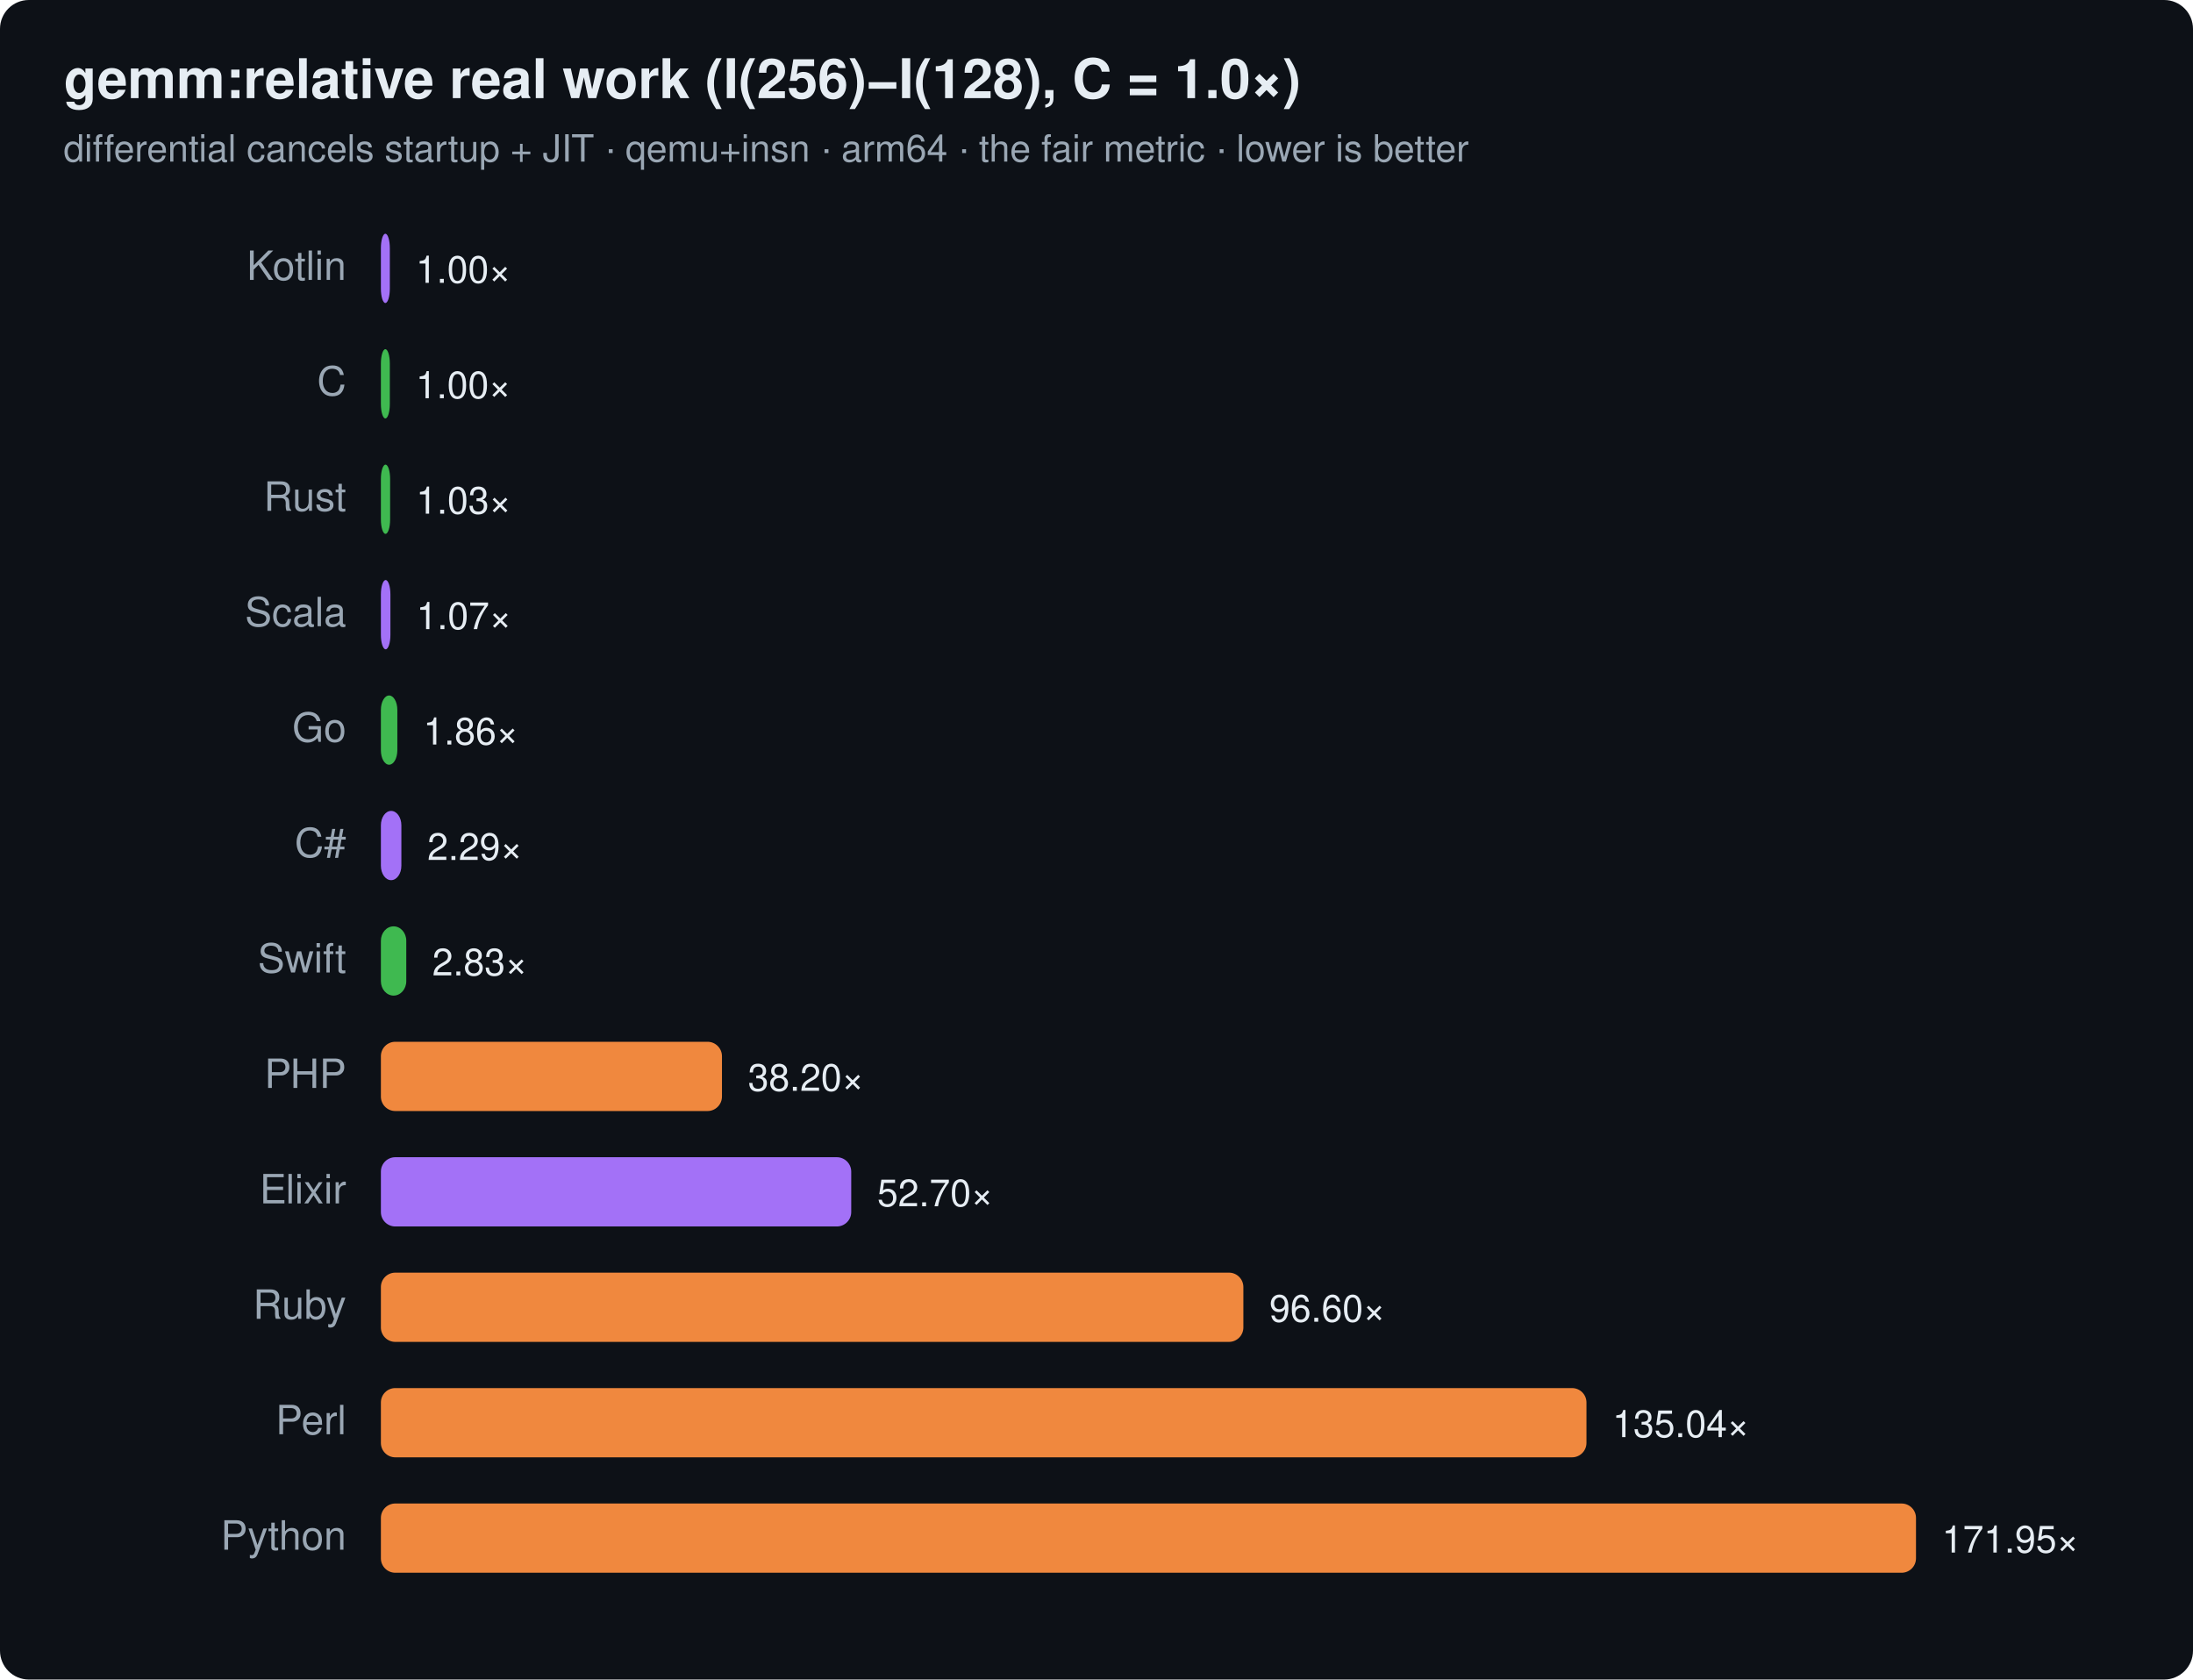
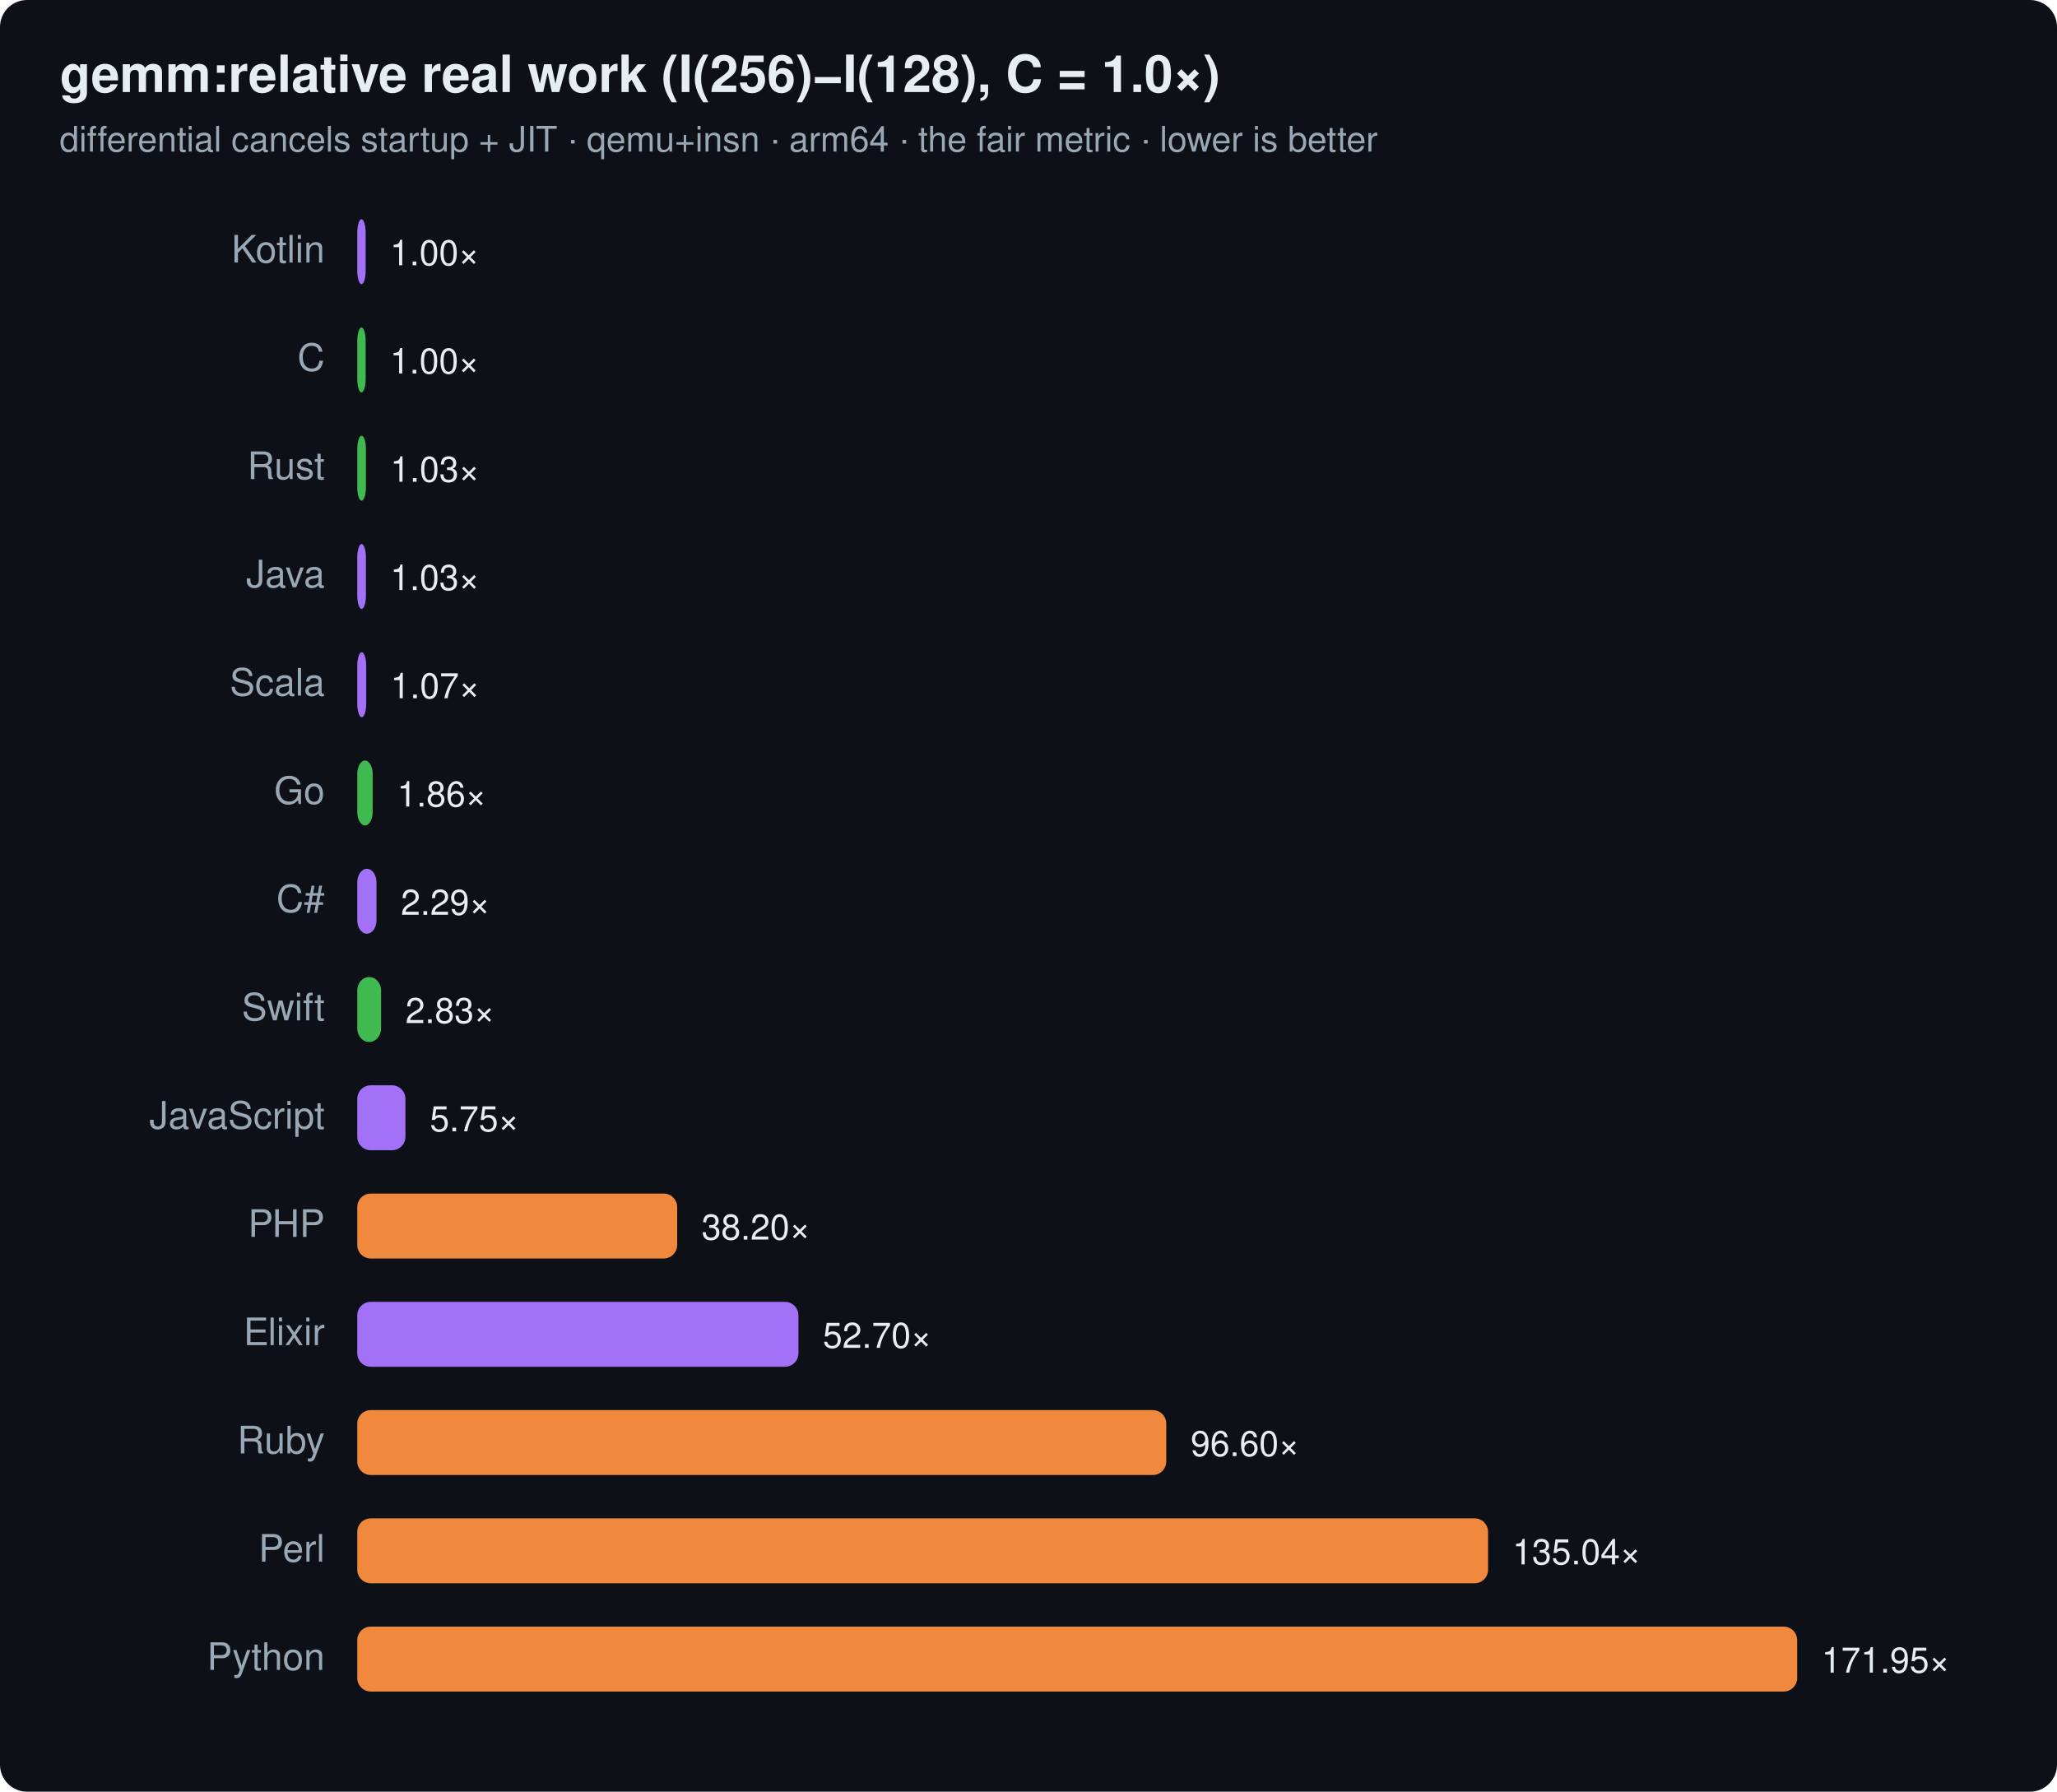
- <svg xmlns="http://www.w3.org/2000/svg" width="760" height="582" viewBox="0 0 760 582" font-family="ui-sans-serif,system-ui,Segoe UI,Helvetica,Arial">
-   <rect width="760" height="582" rx="10" fill="#0d1117" />
+ <svg xmlns="http://www.w3.org/2000/svg" width="760" height="662" viewBox="0 0 760 662" font-family="ui-sans-serif,system-ui,Segoe UI,Helvetica,Arial">
+   <rect width="760" height="662" rx="10" fill="#0d1117" />
  <text x="22" y="34" font-size="19" font-weight="700" fill="#e6edf3">gemm:relative real work (I(256)−I(128), C = 1.0×)</text>
  <text x="22" y="56" font-size="13" fill="#9aa7b4">differential cancels startup + JIT · qemu+insn · arm64 · the fair metric · lower is better</text>
  <text x="120" y="97" text-anchor="end" font-size="14" fill="#9aa7b4">Kotlin</text>
  <rect x="132" y="81" width="3.1" height="24" rx="5" fill="#a371f7" />
  <text x="144.1" y="98" font-size="13" fill="#e6edf3">1.00×</text>
  <text x="120" y="137" text-anchor="end" font-size="14" fill="#9aa7b4">C</text>
  <rect x="132" y="121" width="3.1" height="24" rx="5" fill="#3fb950" />
  <text x="144.1" y="138" font-size="13" fill="#e6edf3">1.00×</text>
  <text x="120" y="177" text-anchor="end" font-size="14" fill="#9aa7b4">Rust</text>
  <rect x="132" y="161" width="3.2" height="24" rx="5" fill="#3fb950" />
  <text x="144.2" y="178" font-size="13" fill="#e6edf3">1.03×</text>
-   <text x="120" y="217" text-anchor="end" font-size="14" fill="#9aa7b4">Scala</text>
-   <rect x="132" y="201" width="3.3" height="24" rx="5" fill="#a371f7" />
-   <text x="144.3" y="218" font-size="13" fill="#e6edf3">1.07×</text>
-   <text x="120" y="257" text-anchor="end" font-size="14" fill="#9aa7b4">Go</text>
-   <rect x="132" y="241" width="5.7" height="24" rx="5" fill="#3fb950" />
-   <text x="146.7" y="258" font-size="13" fill="#e6edf3">1.86×</text>
-   <text x="120" y="297" text-anchor="end" font-size="14" fill="#9aa7b4">C#</text>
-   <rect x="132" y="281" width="7.1" height="24" rx="5" fill="#a371f7" />
-   <text x="148.1" y="298" font-size="13" fill="#e6edf3">2.29×</text>
-   <text x="120" y="337" text-anchor="end" font-size="14" fill="#9aa7b4">Swift</text>
-   <rect x="132" y="321" width="8.8" height="24" rx="5" fill="#3fb950" />
-   <text x="149.8" y="338" font-size="13" fill="#e6edf3">2.83×</text>
-   <text x="120" y="377" text-anchor="end" font-size="14" fill="#9aa7b4">PHP</text>
-   <rect x="132" y="361" width="118.2" height="24" rx="5" fill="#f0883e" />
-   <text x="259.2" y="378" font-size="13" fill="#e6edf3">38.20×</text>
-   <text x="120" y="417" text-anchor="end" font-size="14" fill="#9aa7b4">Elixir</text>
-   <rect x="132" y="401" width="163.0" height="24" rx="5" fill="#a371f7" />
-   <text x="304.0" y="418" font-size="13" fill="#e6edf3">52.70×</text>
-   <text x="120" y="457" text-anchor="end" font-size="14" fill="#9aa7b4">Ruby</text>
-   <rect x="132" y="441" width="298.9" height="24" rx="5" fill="#f0883e" />
-   <text x="439.9" y="458" font-size="13" fill="#e6edf3">96.60×</text>
-   <text x="120" y="497" text-anchor="end" font-size="14" fill="#9aa7b4">Perl</text>
-   <rect x="132" y="481" width="417.8" height="24" rx="5" fill="#f0883e" />
-   <text x="558.8" y="498" font-size="13" fill="#e6edf3">135.04×</text>
-   <text x="120" y="537" text-anchor="end" font-size="14" fill="#9aa7b4">Python</text>
-   <rect x="132" y="521" width="532.0" height="24" rx="5" fill="#f0883e" />
-   <text x="673.0" y="538" font-size="13" fill="#e6edf3">171.95×</text>
+   <text x="120" y="217" text-anchor="end" font-size="14" fill="#9aa7b4">Java</text>
+   <rect x="132" y="201" width="3.2" height="24" rx="5" fill="#a371f7" />
+   <text x="144.2" y="218" font-size="13" fill="#e6edf3">1.03×</text>
+   <text x="120" y="257" text-anchor="end" font-size="14" fill="#9aa7b4">Scala</text>
+   <rect x="132" y="241" width="3.3" height="24" rx="5" fill="#a371f7" />
+   <text x="144.3" y="258" font-size="13" fill="#e6edf3">1.07×</text>
+   <text x="120" y="297" text-anchor="end" font-size="14" fill="#9aa7b4">Go</text>
+   <rect x="132" y="281" width="5.7" height="24" rx="5" fill="#3fb950" />
+   <text x="146.7" y="298" font-size="13" fill="#e6edf3">1.86×</text>
+   <text x="120" y="337" text-anchor="end" font-size="14" fill="#9aa7b4">C#</text>
+   <rect x="132" y="321" width="7.1" height="24" rx="5" fill="#a371f7" />
+   <text x="148.1" y="338" font-size="13" fill="#e6edf3">2.29×</text>
+   <text x="120" y="377" text-anchor="end" font-size="14" fill="#9aa7b4">Swift</text>
+   <rect x="132" y="361" width="8.8" height="24" rx="5" fill="#3fb950" />
+   <text x="149.8" y="378" font-size="13" fill="#e6edf3">2.83×</text>
+   <text x="120" y="417" text-anchor="end" font-size="14" fill="#9aa7b4">JavaScript</text>
+   <rect x="132" y="401" width="17.8" height="24" rx="5" fill="#a371f7" />
+   <text x="158.8" y="418" font-size="13" fill="#e6edf3">5.75×</text>
+   <text x="120" y="457" text-anchor="end" font-size="14" fill="#9aa7b4">PHP</text>
+   <rect x="132" y="441" width="118.2" height="24" rx="5" fill="#f0883e" />
+   <text x="259.2" y="458" font-size="13" fill="#e6edf3">38.20×</text>
+   <text x="120" y="497" text-anchor="end" font-size="14" fill="#9aa7b4">Elixir</text>
+   <rect x="132" y="481" width="163.0" height="24" rx="5" fill="#a371f7" />
+   <text x="304.0" y="498" font-size="13" fill="#e6edf3">52.70×</text>
+   <text x="120" y="537" text-anchor="end" font-size="14" fill="#9aa7b4">Ruby</text>
+   <rect x="132" y="521" width="298.9" height="24" rx="5" fill="#f0883e" />
+   <text x="439.9" y="538" font-size="13" fill="#e6edf3">96.60×</text>
+   <text x="120" y="577" text-anchor="end" font-size="14" fill="#9aa7b4">Perl</text>
+   <rect x="132" y="561" width="417.8" height="24" rx="5" fill="#f0883e" />
+   <text x="558.8" y="578" font-size="13" fill="#e6edf3">135.04×</text>
+   <text x="120" y="617" text-anchor="end" font-size="14" fill="#9aa7b4">Python</text>
+   <rect x="132" y="601" width="532.0" height="24" rx="5" fill="#f0883e" />
+   <text x="673.0" y="618" font-size="13" fill="#e6edf3">171.95×</text>
</svg>
